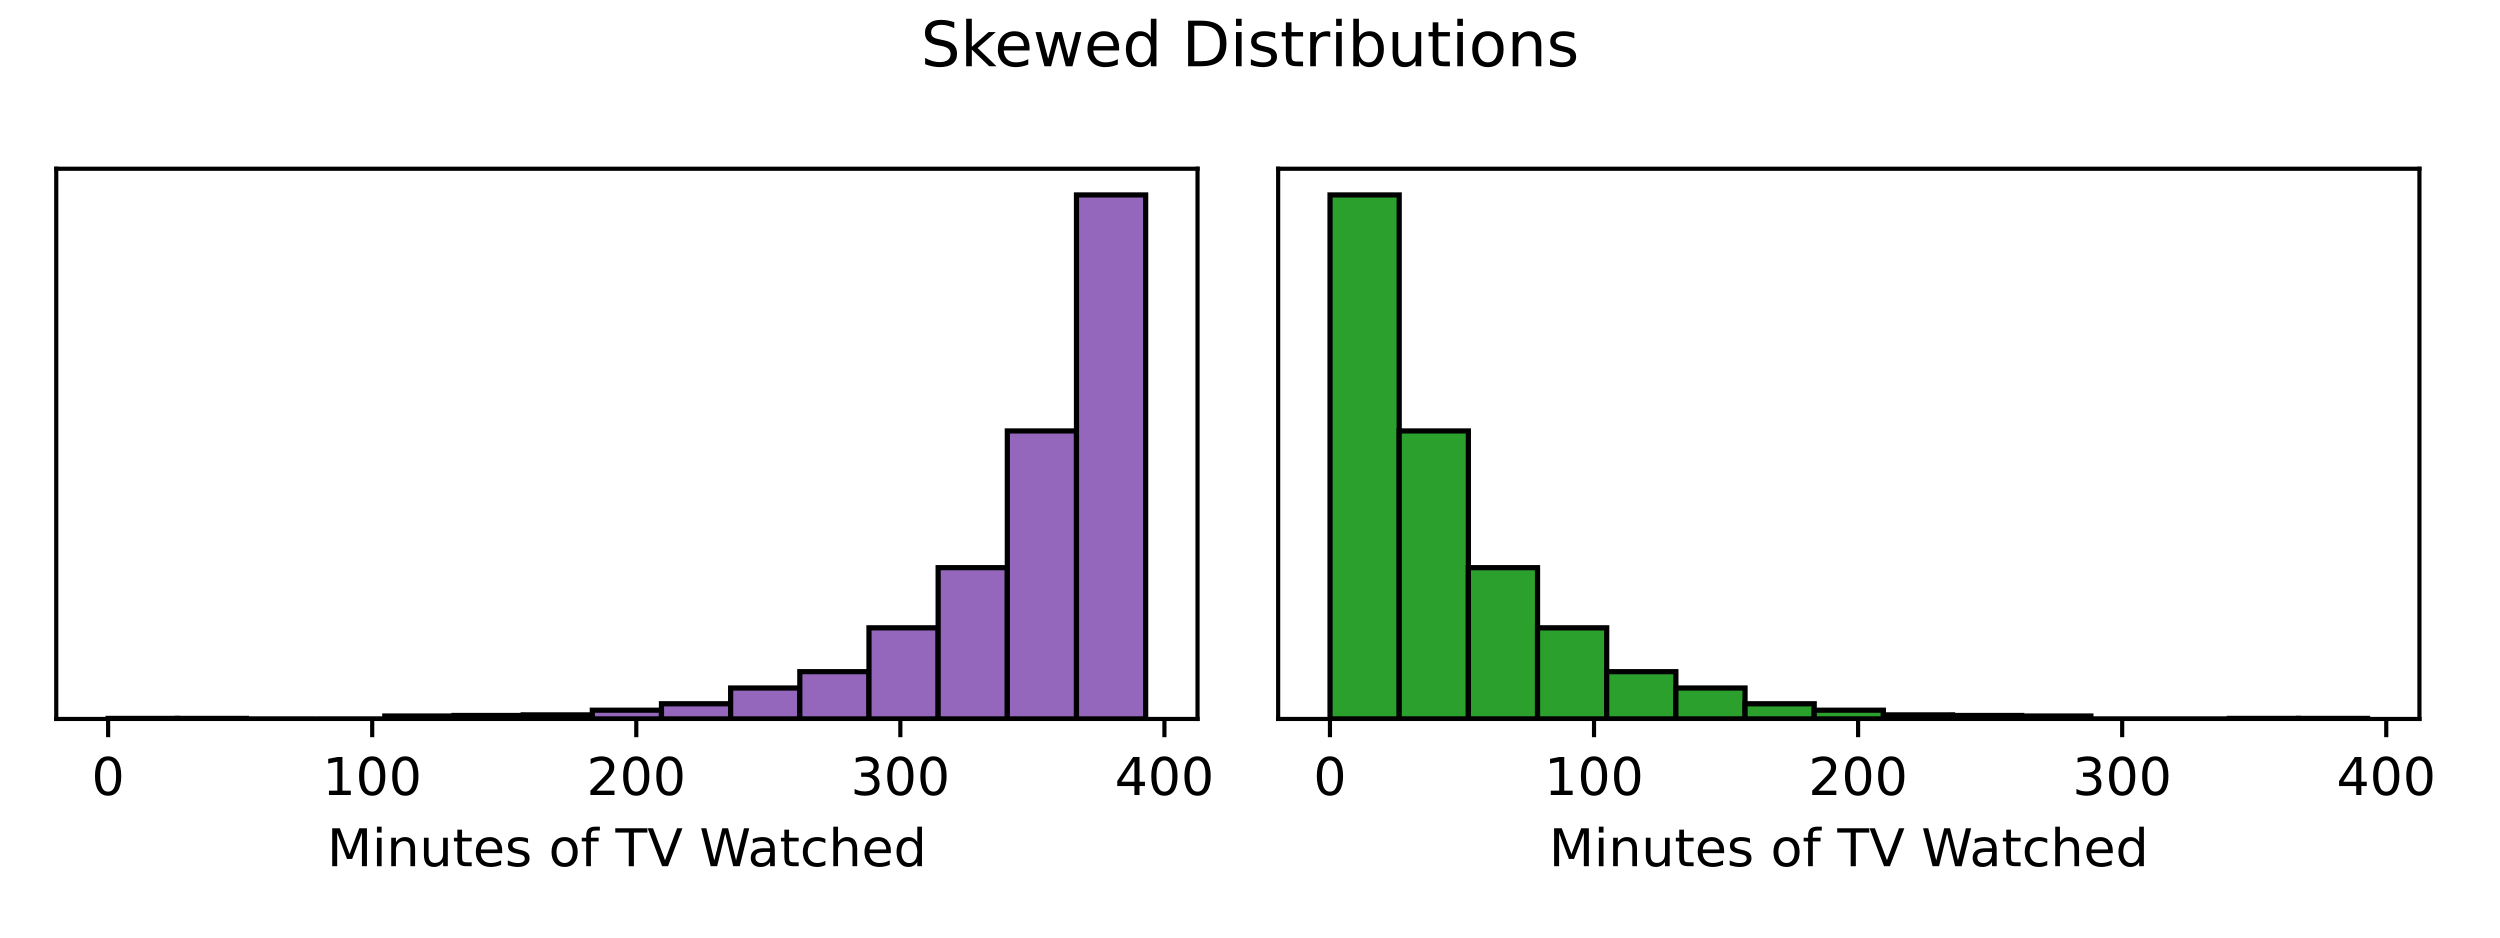
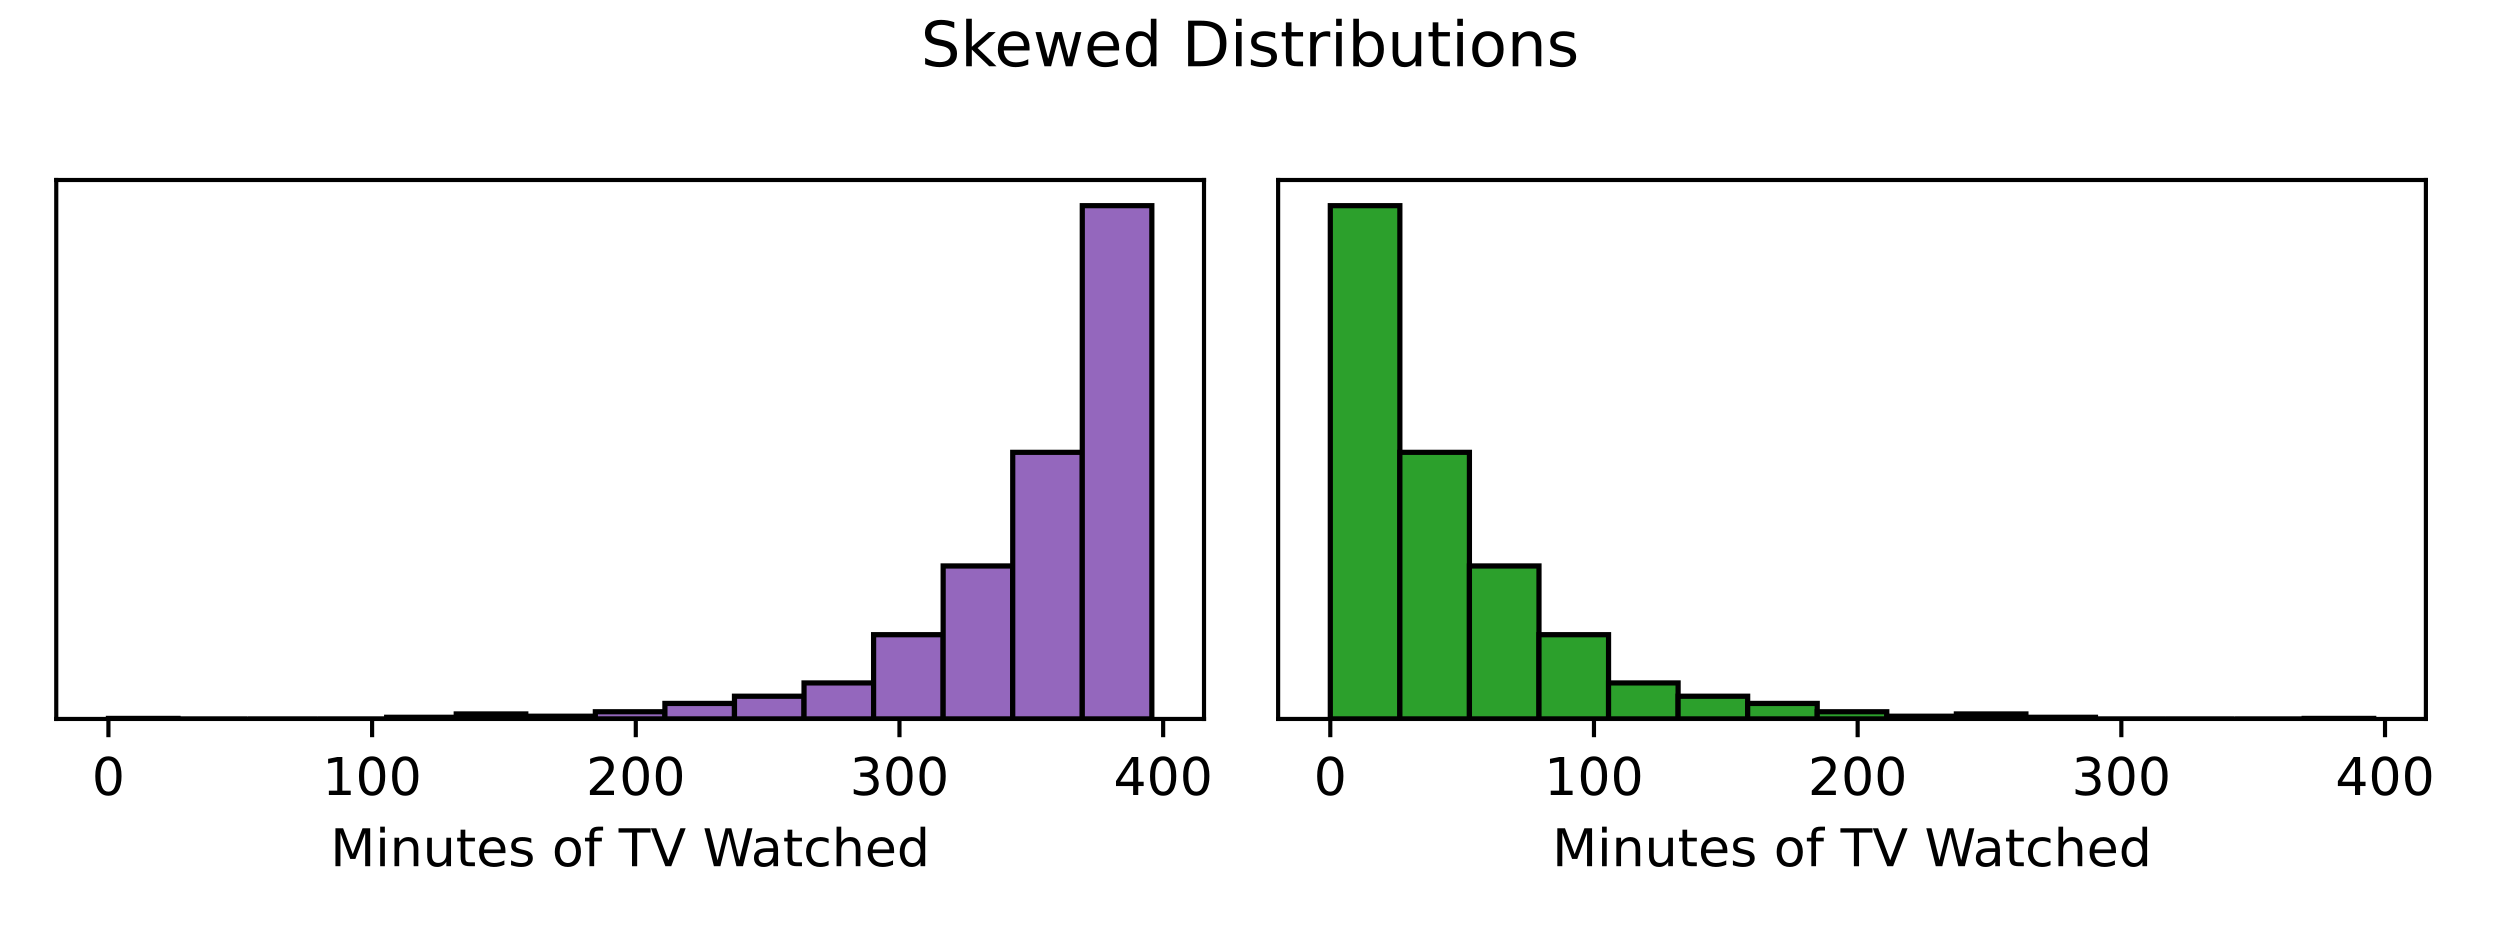
<svg xmlns="http://www.w3.org/2000/svg" xmlns:xlink="http://www.w3.org/1999/xlink" width="480pt" height="180pt" viewBox="0 0 480 180" version="1.1">
  <defs>
    <style type="text/css">*{stroke-linejoin: round; stroke-linecap: butt}</style>
  </defs>
  <g id="figure_1">
    <g id="patch_1">
      <path d="M 0 180  L 480 180  L 480 0  L 0 0  L 0 180  z " style="fill: none" />
    </g>
    <g id="axes_1">
      <g id="patch_2">
-         <path d="M 10.8 138.04  L 229.925 138.04  L 229.925 32.4  L 10.8 32.4  L 10.8 138.04  z " style="fill: none" />
+         <path d="M 10.8 138.04  L 231.17 138.04  L 231.17 34.56  L 10.8 34.56  L 10.8 138.04  z " style="fill: none" />
      </g>
      <g id="patch_3">
-         <path d="M 20.76 138.04  L 34.041 138.04  L 34.041 137.928  L 20.76 137.928  z " clip-path="url(#pb9189f1fdc)" style="fill: #9467bd; stroke: #000000; stroke-linejoin: miter" />
+         <path d="M 20.817 138.04  L 34.173 138.04  L 34.173 137.934  L 20.817 137.934  z " clip-path="url(#p773787df38)" style="fill: #9467bd; stroke: #000000; stroke-linejoin: miter" />
      </g>
      <g id="patch_4">
-         <path d="M 34.041 138.04  L 47.321 138.04  L 47.321 137.928  L 34.041 137.928  z " clip-path="url(#pb9189f1fdc)" style="fill: #9467bd; stroke: #000000; stroke-linejoin: miter" />
+         <path d="M 34.173 138.04  L 47.528 138.04  L 47.528 138.04  L 34.173 138.04  z " clip-path="url(#p773787df38)" style="fill: #9467bd; stroke: #000000; stroke-linejoin: miter" />
      </g>
      <g id="patch_5">
-         <path d="M 47.321 138.04  L 60.601 138.04  L 60.601 138.04  L 47.321 138.04  z " clip-path="url(#pb9189f1fdc)" style="fill: #9467bd; stroke: #000000; stroke-linejoin: miter" />
+         <path d="M 47.528 138.04  L 60.884 138.04  L 60.884 138.04  L 47.528 138.04  z " clip-path="url(#p773787df38)" style="fill: #9467bd; stroke: #000000; stroke-linejoin: miter" />
      </g>
      <g id="patch_6">
-         <path d="M 60.601 138.04  L 73.882 138.04  L 73.882 138.04  L 60.601 138.04  z " clip-path="url(#pb9189f1fdc)" style="fill: #9467bd; stroke: #000000; stroke-linejoin: miter" />
+         <path d="M 60.884 138.04  L 74.24 138.04  L 74.24 138.04  L 60.884 138.04  z " clip-path="url(#p773787df38)" style="fill: #9467bd; stroke: #000000; stroke-linejoin: miter" />
      </g>
      <g id="patch_7">
-         <path d="M 73.882 138.04  L 87.162 138.04  L 87.162 137.479  L 73.882 137.479  z " clip-path="url(#pb9189f1fdc)" style="fill: #9467bd; stroke: #000000; stroke-linejoin: miter" />
+         <path d="M 74.24 138.04  L 87.596 138.04  L 87.596 137.721  L 74.24 137.721  z " clip-path="url(#p773787df38)" style="fill: #9467bd; stroke: #000000; stroke-linejoin: miter" />
      </g>
      <g id="patch_8">
-         <path d="M 87.162 138.04  L 100.442 138.04  L 100.442 137.367  L 87.162 137.367  z " clip-path="url(#pb9189f1fdc)" style="fill: #9467bd; stroke: #000000; stroke-linejoin: miter" />
+         <path d="M 87.596 138.04  L 100.952 138.04  L 100.952 137.082  L 87.596 137.082  z " clip-path="url(#p773787df38)" style="fill: #9467bd; stroke: #000000; stroke-linejoin: miter" />
      </g>
      <g id="patch_9">
-         <path d="M 100.442 138.04  L 113.723 138.04  L 113.723 137.255  L 100.442 137.255  z " clip-path="url(#pb9189f1fdc)" style="fill: #9467bd; stroke: #000000; stroke-linejoin: miter" />
+         <path d="M 100.952 138.04  L 114.307 138.04  L 114.307 137.508  L 100.952 137.508  z " clip-path="url(#p773787df38)" style="fill: #9467bd; stroke: #000000; stroke-linejoin: miter" />
      </g>
      <g id="patch_10">
-         <path d="M 113.723 138.04  L 127.003 138.04  L 127.003 136.358  L 113.723 136.358  z " clip-path="url(#pb9189f1fdc)" style="fill: #9467bd; stroke: #000000; stroke-linejoin: miter" />
+         <path d="M 114.307 138.04  L 127.663 138.04  L 127.663 136.656  L 114.307 136.656  z " clip-path="url(#p773787df38)" style="fill: #9467bd; stroke: #000000; stroke-linejoin: miter" />
      </g>
      <g id="patch_11">
-         <path d="M 127.003 138.04  L 140.283 138.04  L 140.283 135.124  L 127.003 135.124  z " clip-path="url(#pb9189f1fdc)" style="fill: #9467bd; stroke: #000000; stroke-linejoin: miter" />
+         <path d="M 127.663 138.04  L 141.019 138.04  L 141.019 135.06  L 127.663 135.06  z " clip-path="url(#p773787df38)" style="fill: #9467bd; stroke: #000000; stroke-linejoin: miter" />
      </g>
      <g id="patch_12">
-         <path d="M 140.283 138.04  L 153.564 138.04  L 153.564 132.095  L 140.283 132.095  z " clip-path="url(#pb9189f1fdc)" style="fill: #9467bd; stroke: #000000; stroke-linejoin: miter" />
+         <path d="M 141.019 138.04  L 154.375 138.04  L 154.375 133.676  L 141.019 133.676  z " clip-path="url(#p773787df38)" style="fill: #9467bd; stroke: #000000; stroke-linejoin: miter" />
      </g>
      <g id="patch_13">
-         <path d="M 153.564 138.04  L 166.844 138.04  L 166.844 128.955  L 153.564 128.955  z " clip-path="url(#pb9189f1fdc)" style="fill: #9467bd; stroke: #000000; stroke-linejoin: miter" />
+         <path d="M 154.375 138.04  L 167.73 138.04  L 167.73 131.122  L 154.375 131.122  z " clip-path="url(#p773787df38)" style="fill: #9467bd; stroke: #000000; stroke-linejoin: miter" />
      </g>
      <g id="patch_14">
-         <path d="M 166.844 138.04  L 180.124 138.04  L 180.124 120.543  L 166.844 120.543  z " clip-path="url(#pb9189f1fdc)" style="fill: #9467bd; stroke: #000000; stroke-linejoin: miter" />
+         <path d="M 167.73 138.04  L 181.086 138.04  L 181.086 121.863  L 167.73 121.863  z " clip-path="url(#p773787df38)" style="fill: #9467bd; stroke: #000000; stroke-linejoin: miter" />
      </g>
      <g id="patch_15">
-         <path d="M 180.124 138.04  L 193.405 138.04  L 193.405 108.99  L 180.124 108.99  z " clip-path="url(#pb9189f1fdc)" style="fill: #9467bd; stroke: #000000; stroke-linejoin: miter" />
+         <path d="M 181.086 138.04  L 194.442 138.04  L 194.442 108.666  L 181.086 108.666  z " clip-path="url(#p773787df38)" style="fill: #9467bd; stroke: #000000; stroke-linejoin: miter" />
      </g>
      <g id="patch_16">
-         <path d="M 193.405 138.04  L 206.685 138.04  L 206.685 82.744  L 193.405 82.744  z " clip-path="url(#pb9189f1fdc)" style="fill: #9467bd; stroke: #000000; stroke-linejoin: miter" />
+         <path d="M 194.442 138.04  L 207.798 138.04  L 207.798 86.848  L 194.442 86.848  z " clip-path="url(#p773787df38)" style="fill: #9467bd; stroke: #000000; stroke-linejoin: miter" />
      </g>
      <g id="patch_17">
-         <path d="M 206.685 138.04  L 219.965 138.04  L 219.965 37.43  L 206.685 37.43  z " clip-path="url(#pb9189f1fdc)" style="fill: #9467bd; stroke: #000000; stroke-linejoin: miter" />
+         <path d="M 207.798 138.04  L 221.154 138.04  L 221.154 39.488  L 207.798 39.488  z " clip-path="url(#p773787df38)" style="fill: #9467bd; stroke: #000000; stroke-linejoin: miter" />
      </g>
      <g id="matplotlib.axis_1">
        <g id="xtick_1">
          <g id="line2d_1">
            <defs>
-               <path id="m61ac78ded3" d="M 0 0  L 0 3.5  " style="stroke: #000000; stroke-width: 0.8" />
+               <path id="mfb11c519de" d="M 0 0  L 0 3.5  " style="stroke: #000000; stroke-width: 0.8" />
            </defs>
            <g>
-               <use xlink:href="#m61ac78ded3" x="20.76" y="138.04" style="stroke: #000000; stroke-width: 0.8" />
+               <use xlink:href="#mfb11c519de" x="20.817" y="138.04" style="stroke: #000000; stroke-width: 0.8" />
            </g>
          </g>
          <g id="text_1">
-             <g transform="translate(17.579 152.6384) scale(0.1 -0.1)">
+             <g transform="translate(17.63559 152.6384) scale(0.1 -0.1)">
              <defs>
                <path id="DejaVuSans-30" d="M 2034 4250  Q 1547 4250 1301 3770  Q 1056 3291 1056 2328  Q 1056 1369 1301 889  Q 1547 409 2034 409  Q 2525 409 2770 889  Q 3016 1369 3016 2328  Q 3016 3291 2770 3770  Q 2525 4250 2034 4250  z M 2034 4750  Q 2819 4750 3233 4129  Q 3647 3509 3647 2328  Q 3647 1150 3233 529  Q 2819 -91 2034 -91  Q 1250 -91 836 529  Q 422 1150 422 2328  Q 422 3509 836 4129  Q 1250 4750 2034 4750  z " transform="scale(0.015625)" />
              </defs>
              <use xlink:href="#DejaVuSans-30" />
            </g>
          </g>
        </g>
        <g id="xtick_2">
          <g id="line2d_2">
            <g>
-               <use xlink:href="#m61ac78ded3" x="71.463" y="138.04" style="stroke: #000000; stroke-width: 0.8" />
+               <use xlink:href="#mfb11c519de" x="71.444" y="138.04" style="stroke: #000000; stroke-width: 0.8" />
            </g>
          </g>
          <g id="text_2">
-             <g transform="translate(61.91885 152.6384) scale(0.1 -0.1)">
+             <g transform="translate(61.9002 152.6384) scale(0.1 -0.1)">
              <defs>
                <path id="DejaVuSans-31" d="M 794 531  L 1825 531  L 1825 4091  L 703 3866  L 703 4441  L 1819 4666  L 2450 4666  L 2450 531  L 3481 531  L 3481 0  L 794 0  L 794 531  z " transform="scale(0.015625)" />
              </defs>
              <use xlink:href="#DejaVuSans-31" />
              <use xlink:href="#DejaVuSans-30" x="63.623" />
              <use xlink:href="#DejaVuSans-30" x="127.246" />
            </g>
          </g>
        </g>
        <g id="xtick_3">
          <g id="line2d_3">
            <g>
-               <use xlink:href="#m61ac78ded3" x="122.165" y="138.04" style="stroke: #000000; stroke-width: 0.8" />
+               <use xlink:href="#mfb11c519de" x="122.071" y="138.04" style="stroke: #000000; stroke-width: 0.8" />
            </g>
          </g>
          <g id="text_3">
-             <g transform="translate(112.6212 152.6384) scale(0.1 -0.1)">
+             <g transform="translate(112.5273 152.6384) scale(0.1 -0.1)">
              <defs>
                <path id="DejaVuSans-32" d="M 1228 531  L 3431 531  L 3431 0  L 469 0  L 469 531  Q 828 903 1448 1529  Q 2069 2156 2228 2338  Q 2531 2678 2651 2914  Q 2772 3150 2772 3378  Q 2772 3750 2511 3984  Q 2250 4219 1831 4219  Q 1534 4219 1204 4116  Q 875 4013 500 3803  L 500 4441  Q 881 4594 1212 4672  Q 1544 4750 1819 4750  Q 2544 4750 2975 4387  Q 3406 4025 3406 3419  Q 3406 3131 3298 2873  Q 3191 2616 2906 2266  Q 2828 2175 2409 1742  Q 1991 1309 1228 531  z " transform="scale(0.015625)" />
              </defs>
              <use xlink:href="#DejaVuSans-32" />
              <use xlink:href="#DejaVuSans-30" x="63.623" />
              <use xlink:href="#DejaVuSans-30" x="127.246" />
            </g>
          </g>
        </g>
        <g id="xtick_4">
          <g id="line2d_4">
            <g>
-               <use xlink:href="#m61ac78ded3" x="172.867" y="138.04" style="stroke: #000000; stroke-width: 0.8" />
+               <use xlink:href="#mfb11c519de" x="172.698" y="138.04" style="stroke: #000000; stroke-width: 0.8" />
            </g>
          </g>
          <g id="text_4">
-             <g transform="translate(163.3236 152.6384) scale(0.1 -0.1)">
+             <g transform="translate(163.1544 152.6384) scale(0.1 -0.1)">
              <defs>
                <path id="DejaVuSans-33" d="M 2597 2516  Q 3050 2419 3304 2112  Q 3559 1806 3559 1356  Q 3559 666 3084 287  Q 2609 -91 1734 -91  Q 1441 -91 1130 -33  Q 819 25 488 141  L 488 750  Q 750 597 1062 519  Q 1375 441 1716 441  Q 2309 441 2620 675  Q 2931 909 2931 1356  Q 2931 1769 2642 2001  Q 2353 2234 1838 2234  L 1294 2234  L 1294 2753  L 1863 2753  Q 2328 2753 2575 2939  Q 2822 3125 2822 3475  Q 2822 3834 2567 4026  Q 2313 4219 1838 4219  Q 1578 4219 1281 4162  Q 984 4106 628 3988  L 628 4550  Q 988 4650 1302 4700  Q 1616 4750 1894 4750  Q 2613 4750 3031 4423  Q 3450 4097 3450 3541  Q 3450 3153 3228 2886  Q 3006 2619 2597 2516  z " transform="scale(0.015625)" />
              </defs>
              <use xlink:href="#DejaVuSans-33" />
              <use xlink:href="#DejaVuSans-30" x="63.623" />
              <use xlink:href="#DejaVuSans-30" x="127.246" />
            </g>
          </g>
        </g>
        <g id="xtick_5">
          <g id="line2d_5">
            <g>
-               <use xlink:href="#m61ac78ded3" x="223.57" y="138.04" style="stroke: #000000; stroke-width: 0.8" />
+               <use xlink:href="#mfb11c519de" x="223.325" y="138.04" style="stroke: #000000; stroke-width: 0.8" />
            </g>
          </g>
          <g id="text_5">
-             <g transform="translate(214.0259 152.6384) scale(0.1 -0.1)">
+             <g transform="translate(213.7815 152.6384) scale(0.1 -0.1)">
              <defs>
                <path id="DejaVuSans-34" d="M 2419 4116  L 825 1625  L 2419 1625  L 2419 4116  z M 2253 4666  L 3047 4666  L 3047 1625  L 3713 1625  L 3713 1100  L 3047 1100  L 3047 0  L 2419 0  L 2419 1100  L 313 1100  L 313 1709  L 2253 4666  z " transform="scale(0.015625)" />
              </defs>
              <use xlink:href="#DejaVuSans-34" />
              <use xlink:href="#DejaVuSans-30" x="63.623" />
              <use xlink:href="#DejaVuSans-30" x="127.246" />
            </g>
          </g>
        </g>
        <g id="text_6">
-           <g transform="translate(62.80181 166.3166) scale(0.1 -0.1)">
+           <g transform="translate(63.4243 166.3166) scale(0.1 -0.1)">
            <defs>
              <path id="DejaVuSans-4d" d="M 628 4666  L 1569 4666  L 2759 1491  L 3956 4666  L 4897 4666  L 4897 0  L 4281 0  L 4281 4097  L 3078 897  L 2444 897  L 1241 4097  L 1241 0  L 628 0  L 628 4666  z " transform="scale(0.015625)" />
              <path id="DejaVuSans-69" d="M 603 3500  L 1178 3500  L 1178 0  L 603 0  L 603 3500  z M 603 4863  L 1178 4863  L 1178 4134  L 603 4134  L 603 4863  z " transform="scale(0.015625)" />
              <path id="DejaVuSans-6e" d="M 3513 2113  L 3513 0  L 2938 0  L 2938 2094  Q 2938 2591 2744 2837  Q 2550 3084 2163 3084  Q 1697 3084 1428 2787  Q 1159 2491 1159 1978  L 1159 0  L 581 0  L 581 3500  L 1159 3500  L 1159 2956  Q 1366 3272 1645 3428  Q 1925 3584 2291 3584  Q 2894 3584 3203 3211  Q 3513 2838 3513 2113  z " transform="scale(0.015625)" />
              <path id="DejaVuSans-75" d="M 544 1381  L 544 3500  L 1119 3500  L 1119 1403  Q 1119 906 1312 657  Q 1506 409 1894 409  Q 2359 409 2629 706  Q 2900 1003 2900 1516  L 2900 3500  L 3475 3500  L 3475 0  L 2900 0  L 2900 538  Q 2691 219 2414 64  Q 2138 -91 1772 -91  Q 1169 -91 856 284  Q 544 659 544 1381  z M 1991 3584  L 1991 3584  z " transform="scale(0.015625)" />
              <path id="DejaVuSans-74" d="M 1172 4494  L 1172 3500  L 2356 3500  L 2356 3053  L 1172 3053  L 1172 1153  Q 1172 725 1289 603  Q 1406 481 1766 481  L 2356 481  L 2356 0  L 1766 0  Q 1100 0 847 248  Q 594 497 594 1153  L 594 3053  L 172 3053  L 172 3500  L 594 3500  L 594 4494  L 1172 4494  z " transform="scale(0.015625)" />
              <path id="DejaVuSans-65" d="M 3597 1894  L 3597 1613  L 953 1613  Q 991 1019 1311 708  Q 1631 397 2203 397  Q 2534 397 2845 478  Q 3156 559 3463 722  L 3463 178  Q 3153 47 2828 -22  Q 2503 -91 2169 -91  Q 1331 -91 842 396  Q 353 884 353 1716  Q 353 2575 817 3079  Q 1281 3584 2069 3584  Q 2775 3584 3186 3129  Q 3597 2675 3597 1894  z M 3022 2063  Q 3016 2534 2758 2815  Q 2500 3097 2075 3097  Q 1594 3097 1305 2825  Q 1016 2553 972 2059  L 3022 2063  z " transform="scale(0.015625)" />
              <path id="DejaVuSans-73" d="M 2834 3397  L 2834 2853  Q 2591 2978 2328 3040  Q 2066 3103 1784 3103  Q 1356 3103 1142 2972  Q 928 2841 928 2578  Q 928 2378 1081 2264  Q 1234 2150 1697 2047  L 1894 2003  Q 2506 1872 2764 1633  Q 3022 1394 3022 966  Q 3022 478 2636 193  Q 2250 -91 1575 -91  Q 1294 -91 989 -36  Q 684 19 347 128  L 347 722  Q 666 556 975 473  Q 1284 391 1588 391  Q 1994 391 2212 530  Q 2431 669 2431 922  Q 2431 1156 2273 1281  Q 2116 1406 1581 1522  L 1381 1569  Q 847 1681 609 1914  Q 372 2147 372 2553  Q 372 3047 722 3315  Q 1072 3584 1716 3584  Q 2034 3584 2315 3537  Q 2597 3491 2834 3397  z " transform="scale(0.015625)" />
              <path id="DejaVuSans-20" transform="scale(0.015625)" />
              <path id="DejaVuSans-6f" d="M 1959 3097  Q 1497 3097 1228 2736  Q 959 2375 959 1747  Q 959 1119 1226 758  Q 1494 397 1959 397  Q 2419 397 2687 759  Q 2956 1122 2956 1747  Q 2956 2369 2687 2733  Q 2419 3097 1959 3097  z M 1959 3584  Q 2709 3584 3137 3096  Q 3566 2609 3566 1747  Q 3566 888 3137 398  Q 2709 -91 1959 -91  Q 1206 -91 779 398  Q 353 888 353 1747  Q 353 2609 779 3096  Q 1206 3584 1959 3584  z " transform="scale(0.015625)" />
              <path id="DejaVuSans-66" d="M 2375 4863  L 2375 4384  L 1825 4384  Q 1516 4384 1395 4259  Q 1275 4134 1275 3809  L 1275 3500  L 2222 3500  L 2222 3053  L 1275 3053  L 1275 0  L 697 0  L 697 3053  L 147 3053  L 147 3500  L 697 3500  L 697 3744  Q 697 4328 969 4595  Q 1241 4863 1831 4863  L 2375 4863  z " transform="scale(0.015625)" />
              <path id="DejaVuSans-54" d="M -19 4666  L 3928 4666  L 3928 4134  L 2272 4134  L 2272 0  L 1638 0  L 1638 4134  L -19 4134  L -19 4666  z " transform="scale(0.015625)" />
              <path id="DejaVuSans-56" d="M 1831 0  L 50 4666  L 709 4666  L 2188 738  L 3669 4666  L 4325 4666  L 2547 0  L 1831 0  z " transform="scale(0.015625)" />
              <path id="DejaVuSans-57" d="M 213 4666  L 850 4666  L 1831 722  L 2809 4666  L 3519 4666  L 4500 722  L 5478 4666  L 6119 4666  L 4947 0  L 4153 0  L 3169 4050  L 2175 0  L 1381 0  L 213 4666  z " transform="scale(0.015625)" />
              <path id="DejaVuSans-61" d="M 2194 1759  Q 1497 1759 1228 1600  Q 959 1441 959 1056  Q 959 750 1161 570  Q 1363 391 1709 391  Q 2188 391 2477 730  Q 2766 1069 2766 1631  L 2766 1759  L 2194 1759  z M 3341 1997  L 3341 0  L 2766 0  L 2766 531  Q 2569 213 2275 61  Q 1981 -91 1556 -91  Q 1019 -91 701 211  Q 384 513 384 1019  Q 384 1609 779 1909  Q 1175 2209 1959 2209  L 2766 2209  L 2766 2266  Q 2766 2663 2505 2880  Q 2244 3097 1772 3097  Q 1472 3097 1187 3025  Q 903 2953 641 2809  L 641 3341  Q 956 3463 1253 3523  Q 1550 3584 1831 3584  Q 2591 3584 2966 3190  Q 3341 2797 3341 1997  z " transform="scale(0.015625)" />
              <path id="DejaVuSans-63" d="M 3122 3366  L 3122 2828  Q 2878 2963 2633 3030  Q 2388 3097 2138 3097  Q 1578 3097 1268 2742  Q 959 2388 959 1747  Q 959 1106 1268 751  Q 1578 397 2138 397  Q 2388 397 2633 464  Q 2878 531 3122 666  L 3122 134  Q 2881 22 2623 -34  Q 2366 -91 2075 -91  Q 1284 -91 818 406  Q 353 903 353 1747  Q 353 2603 823 3093  Q 1294 3584 2113 3584  Q 2378 3584 2631 3529  Q 2884 3475 3122 3366  z " transform="scale(0.015625)" />
              <path id="DejaVuSans-68" d="M 3513 2113  L 3513 0  L 2938 0  L 2938 2094  Q 2938 2591 2744 2837  Q 2550 3084 2163 3084  Q 1697 3084 1428 2787  Q 1159 2491 1159 1978  L 1159 0  L 581 0  L 581 4863  L 1159 4863  L 1159 2956  Q 1366 3272 1645 3428  Q 1925 3584 2291 3584  Q 2894 3584 3203 3211  Q 3513 2838 3513 2113  z " transform="scale(0.015625)" />
              <path id="DejaVuSans-64" d="M 2906 2969  L 2906 4863  L 3481 4863  L 3481 0  L 2906 0  L 2906 525  Q 2725 213 2448 61  Q 2172 -91 1784 -91  Q 1150 -91 751 415  Q 353 922 353 1747  Q 353 2572 751 3078  Q 1150 3584 1784 3584  Q 2172 3584 2448 3432  Q 2725 3281 2906 2969  z M 947 1747  Q 947 1113 1208 752  Q 1469 391 1925 391  Q 2381 391 2643 752  Q 2906 1113 2906 1747  Q 2906 2381 2643 2742  Q 2381 3103 1925 3103  Q 1469 3103 1208 2742  Q 947 2381 947 1747  z " transform="scale(0.015625)" />
            </defs>
            <use xlink:href="#DejaVuSans-4d" />
            <use xlink:href="#DejaVuSans-69" x="86.279" />
            <use xlink:href="#DejaVuSans-6e" x="114.062" />
            <use xlink:href="#DejaVuSans-75" x="177.441" />
            <use xlink:href="#DejaVuSans-74" x="240.82" />
            <use xlink:href="#DejaVuSans-65" x="280.029" />
            <use xlink:href="#DejaVuSans-73" x="341.553" />
            <use xlink:href="#DejaVuSans-20" x="393.652" />
            <use xlink:href="#DejaVuSans-6f" x="425.439" />
            <use xlink:href="#DejaVuSans-66" x="486.621" />
            <use xlink:href="#DejaVuSans-20" x="521.826" />
            <use xlink:href="#DejaVuSans-54" x="553.613" />
            <use xlink:href="#DejaVuSans-56" x="614.697" />
            <use xlink:href="#DejaVuSans-20" x="683.105" />
            <use xlink:href="#DejaVuSans-57" x="714.893" />
            <use xlink:href="#DejaVuSans-61" x="807.395" />
            <use xlink:href="#DejaVuSans-74" x="868.674" />
            <use xlink:href="#DejaVuSans-63" x="907.883" />
            <use xlink:href="#DejaVuSans-68" x="962.863" />
            <use xlink:href="#DejaVuSans-65" x="1026.242" />
            <use xlink:href="#DejaVuSans-64" x="1087.766" />
          </g>
        </g>
      </g>
      <g id="matplotlib.axis_2" />
      <g id="patch_18">
-         <path d="M 10.8 138.04  L 10.8 32.4  " style="fill: none; stroke: #000000; stroke-width: 0.8; stroke-linejoin: miter; stroke-linecap: square" />
+         <path d="M 10.8 138.04  L 10.8 34.56  " style="fill: none; stroke: #000000; stroke-width: 0.8; stroke-linejoin: miter; stroke-linecap: square" />
      </g>
      <g id="patch_19">
-         <path d="M 229.925 138.04  L 229.925 32.4  " style="fill: none; stroke: #000000; stroke-width: 0.8; stroke-linejoin: miter; stroke-linecap: square" />
+         <path d="M 231.17 138.04  L 231.17 34.56  " style="fill: none; stroke: #000000; stroke-width: 0.8; stroke-linejoin: miter; stroke-linecap: square" />
      </g>
      <g id="patch_20">
-         <path d="M 10.8 138.04  L 229.925 138.04  " style="fill: none; stroke: #000000; stroke-width: 0.8; stroke-linejoin: miter; stroke-linecap: square" />
+         <path d="M 10.8 138.04  L 231.17 138.04  " style="fill: none; stroke: #000000; stroke-width: 0.8; stroke-linejoin: miter; stroke-linecap: square" />
      </g>
      <g id="patch_21">
-         <path d="M 10.8 32.4  L 229.925 32.4  " style="fill: none; stroke: #000000; stroke-width: 0.8; stroke-linejoin: miter; stroke-linecap: square" />
+         <path d="M 10.8 34.56  L 231.17 34.56  " style="fill: none; stroke: #000000; stroke-width: 0.8; stroke-linejoin: miter; stroke-linecap: square" />
      </g>
    </g>
    <g id="axes_2">
      <g id="patch_22">
-         <path d="M 245.406 138.04  L 464.531 138.04  L 464.531 32.4  L 245.406 32.4  L 245.406 138.04  z " style="fill: none" />
+         <path d="M 245.401 138.04  L 465.771 138.04  L 465.771 34.56  L 245.401 34.56  L 245.401 138.04  z " style="fill: none" />
      </g>
      <g id="patch_23">
-         <path d="M 255.366 138.04  L 268.647 138.04  L 268.647 37.43  L 255.366 37.43  z " clip-path="url(#p171911dbb3)" style="fill: #2ca02c; stroke: #000000; stroke-linejoin: miter" />
+         <path d="M 255.418 138.04  L 268.773 138.04  L 268.773 39.488  L 255.418 39.488  z " clip-path="url(#p2e12cb2e26)" style="fill: #2ca02c; stroke: #000000; stroke-linejoin: miter" />
      </g>
      <g id="patch_24">
-         <path d="M 268.647 138.04  L 281.927 138.04  L 281.927 82.744  L 268.647 82.744  z " clip-path="url(#p171911dbb3)" style="fill: #2ca02c; stroke: #000000; stroke-linejoin: miter" />
+         <path d="M 268.773 138.04  L 282.129 138.04  L 282.129 86.848  L 268.773 86.848  z " clip-path="url(#p2e12cb2e26)" style="fill: #2ca02c; stroke: #000000; stroke-linejoin: miter" />
      </g>
      <g id="patch_25">
-         <path d="M 281.927 138.04  L 295.207 138.04  L 295.207 108.99  L 281.927 108.99  z " clip-path="url(#p171911dbb3)" style="fill: #2ca02c; stroke: #000000; stroke-linejoin: miter" />
+         <path d="M 282.129 138.04  L 295.485 138.04  L 295.485 108.666  L 282.129 108.666  z " clip-path="url(#p2e12cb2e26)" style="fill: #2ca02c; stroke: #000000; stroke-linejoin: miter" />
      </g>
      <g id="patch_26">
-         <path d="M 295.207 138.04  L 308.488 138.04  L 308.488 120.543  L 295.207 120.543  z " clip-path="url(#p171911dbb3)" style="fill: #2ca02c; stroke: #000000; stroke-linejoin: miter" />
+         <path d="M 295.485 138.04  L 308.841 138.04  L 308.841 121.863  L 295.485 121.863  z " clip-path="url(#p2e12cb2e26)" style="fill: #2ca02c; stroke: #000000; stroke-linejoin: miter" />
      </g>
      <g id="patch_27">
-         <path d="M 308.488 138.04  L 321.768 138.04  L 321.768 128.955  L 308.488 128.955  z " clip-path="url(#p171911dbb3)" style="fill: #2ca02c; stroke: #000000; stroke-linejoin: miter" />
+         <path d="M 308.841 138.04  L 322.197 138.04  L 322.197 131.122  L 308.841 131.122  z " clip-path="url(#p2e12cb2e26)" style="fill: #2ca02c; stroke: #000000; stroke-linejoin: miter" />
      </g>
      <g id="patch_28">
-         <path d="M 321.768 138.04  L 335.048 138.04  L 335.048 132.095  L 321.768 132.095  z " clip-path="url(#p171911dbb3)" style="fill: #2ca02c; stroke: #000000; stroke-linejoin: miter" />
+         <path d="M 322.197 138.04  L 335.552 138.04  L 335.552 133.676  L 322.197 133.676  z " clip-path="url(#p2e12cb2e26)" style="fill: #2ca02c; stroke: #000000; stroke-linejoin: miter" />
      </g>
      <g id="patch_29">
-         <path d="M 335.048 138.04  L 348.329 138.04  L 348.329 135.124  L 335.048 135.124  z " clip-path="url(#p171911dbb3)" style="fill: #2ca02c; stroke: #000000; stroke-linejoin: miter" />
+         <path d="M 335.552 138.04  L 348.908 138.04  L 348.908 135.06  L 335.552 135.06  z " clip-path="url(#p2e12cb2e26)" style="fill: #2ca02c; stroke: #000000; stroke-linejoin: miter" />
      </g>
      <g id="patch_30">
-         <path d="M 348.329 138.04  L 361.609 138.04  L 361.609 136.358  L 348.329 136.358  z " clip-path="url(#p171911dbb3)" style="fill: #2ca02c; stroke: #000000; stroke-linejoin: miter" />
+         <path d="M 348.908 138.04  L 362.264 138.04  L 362.264 136.656  L 348.908 136.656  z " clip-path="url(#p2e12cb2e26)" style="fill: #2ca02c; stroke: #000000; stroke-linejoin: miter" />
      </g>
      <g id="patch_31">
-         <path d="M 361.609 138.04  L 374.889 138.04  L 374.889 137.255  L 361.609 137.255  z " clip-path="url(#p171911dbb3)" style="fill: #2ca02c; stroke: #000000; stroke-linejoin: miter" />
+         <path d="M 362.264 138.04  L 375.62 138.04  L 375.62 137.508  L 362.264 137.508  z " clip-path="url(#p2e12cb2e26)" style="fill: #2ca02c; stroke: #000000; stroke-linejoin: miter" />
      </g>
      <g id="patch_32">
-         <path d="M 374.889 138.04  L 388.17 138.04  L 388.17 137.367  L 374.889 137.367  z " clip-path="url(#p171911dbb3)" style="fill: #2ca02c; stroke: #000000; stroke-linejoin: miter" />
+         <path d="M 375.62 138.04  L 388.976 138.04  L 388.976 137.082  L 375.62 137.082  z " clip-path="url(#p2e12cb2e26)" style="fill: #2ca02c; stroke: #000000; stroke-linejoin: miter" />
      </g>
      <g id="patch_33">
-         <path d="M 388.17 138.04  L 401.45 138.04  L 401.45 137.479  L 388.17 137.479  z " clip-path="url(#p171911dbb3)" style="fill: #2ca02c; stroke: #000000; stroke-linejoin: miter" />
+         <path d="M 388.976 138.04  L 402.331 138.04  L 402.331 137.721  L 388.976 137.721  z " clip-path="url(#p2e12cb2e26)" style="fill: #2ca02c; stroke: #000000; stroke-linejoin: miter" />
      </g>
      <g id="patch_34">
-         <path d="M 401.45 138.04  L 414.73 138.04  L 414.73 138.04  L 401.45 138.04  z " clip-path="url(#p171911dbb3)" style="fill: #2ca02c; stroke: #000000; stroke-linejoin: miter" />
+         <path d="M 402.331 138.04  L 415.687 138.04  L 415.687 138.04  L 402.331 138.04  z " clip-path="url(#p2e12cb2e26)" style="fill: #2ca02c; stroke: #000000; stroke-linejoin: miter" />
      </g>
      <g id="patch_35">
-         <path d="M 414.73 138.04  L 428.011 138.04  L 428.011 138.04  L 414.73 138.04  z " clip-path="url(#p171911dbb3)" style="fill: #2ca02c; stroke: #000000; stroke-linejoin: miter" />
+         <path d="M 415.687 138.04  L 429.043 138.04  L 429.043 138.04  L 415.687 138.04  z " clip-path="url(#p2e12cb2e26)" style="fill: #2ca02c; stroke: #000000; stroke-linejoin: miter" />
      </g>
      <g id="patch_36">
-         <path d="M 428.011 138.04  L 441.291 138.04  L 441.291 137.928  L 428.011 137.928  z " clip-path="url(#p171911dbb3)" style="fill: #2ca02c; stroke: #000000; stroke-linejoin: miter" />
+         <path d="M 429.043 138.04  L 442.399 138.04  L 442.399 138.04  L 429.043 138.04  z " clip-path="url(#p2e12cb2e26)" style="fill: #2ca02c; stroke: #000000; stroke-linejoin: miter" />
      </g>
      <g id="patch_37">
-         <path d="M 441.291 138.04  L 454.571 138.04  L 454.571 137.928  L 441.291 137.928  z " clip-path="url(#p171911dbb3)" style="fill: #2ca02c; stroke: #000000; stroke-linejoin: miter" />
+         <path d="M 442.399 138.04  L 455.754 138.04  L 455.754 137.934  L 442.399 137.934  z " clip-path="url(#p2e12cb2e26)" style="fill: #2ca02c; stroke: #000000; stroke-linejoin: miter" />
      </g>
      <g id="matplotlib.axis_3">
        <g id="xtick_6">
          <g id="line2d_6">
            <g>
-               <use xlink:href="#m61ac78ded3" x="255.351" y="138.04" style="stroke: #000000; stroke-width: 0.8" />
+               <use xlink:href="#mfb11c519de" x="255.416" y="138.04" style="stroke: #000000; stroke-width: 0.8" />
            </g>
          </g>
          <g id="text_7">
-             <g transform="translate(252.1696 152.6384) scale(0.1 -0.1)">
+             <g transform="translate(252.2343 152.6384) scale(0.1 -0.1)">
              <use xlink:href="#DejaVuSans-30" />
            </g>
          </g>
        </g>
        <g id="xtick_7">
          <g id="line2d_7">
            <g>
-               <use xlink:href="#m61ac78ded3" x="306.053" y="138.04" style="stroke: #000000; stroke-width: 0.8" />
+               <use xlink:href="#mfb11c519de" x="306.043" y="138.04" style="stroke: #000000; stroke-width: 0.8" />
            </g>
          </g>
          <g id="text_8">
-             <g transform="translate(296.5094 152.6384) scale(0.1 -0.1)">
+             <g transform="translate(296.4989 152.6384) scale(0.1 -0.1)">
              <use xlink:href="#DejaVuSans-31" />
              <use xlink:href="#DejaVuSans-30" x="63.623" />
              <use xlink:href="#DejaVuSans-30" x="127.246" />
            </g>
          </g>
        </g>
        <g id="xtick_8">
          <g id="line2d_8">
            <g>
-               <use xlink:href="#m61ac78ded3" x="356.756" y="138.04" style="stroke: #000000; stroke-width: 0.8" />
+               <use xlink:href="#mfb11c519de" x="356.67" y="138.04" style="stroke: #000000; stroke-width: 0.8" />
            </g>
          </g>
          <g id="text_9">
-             <g transform="translate(347.2118 152.6384) scale(0.1 -0.1)">
+             <g transform="translate(347.126 152.6384) scale(0.1 -0.1)">
              <use xlink:href="#DejaVuSans-32" />
              <use xlink:href="#DejaVuSans-30" x="63.623" />
              <use xlink:href="#DejaVuSans-30" x="127.246" />
            </g>
          </g>
        </g>
        <g id="xtick_9">
          <g id="line2d_9">
            <g>
-               <use xlink:href="#m61ac78ded3" x="407.458" y="138.04" style="stroke: #000000; stroke-width: 0.8" />
+               <use xlink:href="#mfb11c519de" x="407.297" y="138.04" style="stroke: #000000; stroke-width: 0.8" />
            </g>
          </g>
          <g id="text_10">
-             <g transform="translate(397.9141 152.6384) scale(0.1 -0.1)">
+             <g transform="translate(397.7531 152.6384) scale(0.1 -0.1)">
              <use xlink:href="#DejaVuSans-33" />
              <use xlink:href="#DejaVuSans-30" x="63.623" />
              <use xlink:href="#DejaVuSans-30" x="127.246" />
            </g>
          </g>
        </g>
        <g id="xtick_10">
          <g id="line2d_10">
            <g>
-               <use xlink:href="#m61ac78ded3" x="458.16" y="138.04" style="stroke: #000000; stroke-width: 0.8" />
+               <use xlink:href="#mfb11c519de" x="457.924" y="138.04" style="stroke: #000000; stroke-width: 0.8" />
            </g>
          </g>
          <g id="text_11">
-             <g transform="translate(448.6165 152.6384) scale(0.1 -0.1)">
+             <g transform="translate(448.3802 152.6384) scale(0.1 -0.1)">
              <use xlink:href="#DejaVuSans-34" />
              <use xlink:href="#DejaVuSans-30" x="63.623" />
              <use xlink:href="#DejaVuSans-30" x="127.246" />
            </g>
          </g>
        </g>
        <g id="text_12">
-           <g transform="translate(297.4077 166.3166) scale(0.1 -0.1)">
+           <g transform="translate(298.0251 166.3166) scale(0.1 -0.1)">
            <use xlink:href="#DejaVuSans-4d" />
            <use xlink:href="#DejaVuSans-69" x="86.279" />
            <use xlink:href="#DejaVuSans-6e" x="114.062" />
            <use xlink:href="#DejaVuSans-75" x="177.441" />
            <use xlink:href="#DejaVuSans-74" x="240.82" />
            <use xlink:href="#DejaVuSans-65" x="280.029" />
            <use xlink:href="#DejaVuSans-73" x="341.553" />
            <use xlink:href="#DejaVuSans-20" x="393.652" />
            <use xlink:href="#DejaVuSans-6f" x="425.439" />
            <use xlink:href="#DejaVuSans-66" x="486.621" />
            <use xlink:href="#DejaVuSans-20" x="521.826" />
            <use xlink:href="#DejaVuSans-54" x="553.613" />
            <use xlink:href="#DejaVuSans-56" x="614.697" />
            <use xlink:href="#DejaVuSans-20" x="683.105" />
            <use xlink:href="#DejaVuSans-57" x="714.893" />
            <use xlink:href="#DejaVuSans-61" x="807.395" />
            <use xlink:href="#DejaVuSans-74" x="868.674" />
            <use xlink:href="#DejaVuSans-63" x="907.883" />
            <use xlink:href="#DejaVuSans-68" x="962.863" />
            <use xlink:href="#DejaVuSans-65" x="1026.242" />
            <use xlink:href="#DejaVuSans-64" x="1087.766" />
          </g>
        </g>
      </g>
      <g id="matplotlib.axis_4" />
      <g id="patch_38">
-         <path d="M 245.406 138.04  L 245.406 32.4  " style="fill: none; stroke: #000000; stroke-width: 0.8; stroke-linejoin: miter; stroke-linecap: square" />
+         <path d="M 245.401 138.04  L 245.401 34.56  " style="fill: none; stroke: #000000; stroke-width: 0.8; stroke-linejoin: miter; stroke-linecap: square" />
      </g>
      <g id="patch_39">
-         <path d="M 464.531 138.04  L 464.531 32.4  " style="fill: none; stroke: #000000; stroke-width: 0.8; stroke-linejoin: miter; stroke-linecap: square" />
+         <path d="M 465.771 138.04  L 465.771 34.56  " style="fill: none; stroke: #000000; stroke-width: 0.8; stroke-linejoin: miter; stroke-linecap: square" />
      </g>
      <g id="patch_40">
-         <path d="M 245.406 138.04  L 464.531 138.04  " style="fill: none; stroke: #000000; stroke-width: 0.8; stroke-linejoin: miter; stroke-linecap: square" />
+         <path d="M 245.401 138.04  L 465.771 138.04  " style="fill: none; stroke: #000000; stroke-width: 0.8; stroke-linejoin: miter; stroke-linecap: square" />
      </g>
      <g id="patch_41">
-         <path d="M 245.406 32.4  L 464.531 32.4  " style="fill: none; stroke: #000000; stroke-width: 0.8; stroke-linejoin: miter; stroke-linecap: square" />
+         <path d="M 245.401 34.56  L 465.771 34.56  " style="fill: none; stroke: #000000; stroke-width: 0.8; stroke-linejoin: miter; stroke-linecap: square" />
      </g>
    </g>
    <g id="text_13">
      <g transform="translate(176.7994 12.71813) scale(0.12 -0.12)">
        <defs>
          <path id="DejaVuSans-53" d="M 3425 4513  L 3425 3897  Q 3066 4069 2747 4153  Q 2428 4238 2131 4238  Q 1616 4238 1336 4038  Q 1056 3838 1056 3469  Q 1056 3159 1242 3001  Q 1428 2844 1947 2747  L 2328 2669  Q 3034 2534 3370 2195  Q 3706 1856 3706 1288  Q 3706 609 3251 259  Q 2797 -91 1919 -91  Q 1588 -91 1214 -16  Q 841 59 441 206  L 441 856  Q 825 641 1194 531  Q 1563 422 1919 422  Q 2459 422 2753 634  Q 3047 847 3047 1241  Q 3047 1584 2836 1778  Q 2625 1972 2144 2069  L 1759 2144  Q 1053 2284 737 2584  Q 422 2884 422 3419  Q 422 4038 858 4394  Q 1294 4750 2059 4750  Q 2388 4750 2728 4690  Q 3069 4631 3425 4513  z " transform="scale(0.015625)" />
          <path id="DejaVuSans-6b" d="M 581 4863  L 1159 4863  L 1159 1991  L 2875 3500  L 3609 3500  L 1753 1863  L 3688 0  L 2938 0  L 1159 1709  L 1159 0  L 581 0  L 581 4863  z " transform="scale(0.015625)" />
          <path id="DejaVuSans-77" d="M 269 3500  L 844 3500  L 1563 769  L 2278 3500  L 2956 3500  L 3675 769  L 4391 3500  L 4966 3500  L 4050 0  L 3372 0  L 2619 2869  L 1863 0  L 1184 0  L 269 3500  z " transform="scale(0.015625)" />
          <path id="DejaVuSans-44" d="M 1259 4147  L 1259 519  L 2022 519  Q 2988 519 3436 956  Q 3884 1394 3884 2338  Q 3884 3275 3436 3711  Q 2988 4147 2022 4147  L 1259 4147  z M 628 4666  L 1925 4666  Q 3281 4666 3915 4102  Q 4550 3538 4550 2338  Q 4550 1131 3912 565  Q 3275 0 1925 0  L 628 0  L 628 4666  z " transform="scale(0.015625)" />
          <path id="DejaVuSans-72" d="M 2631 2963  Q 2534 3019 2420 3045  Q 2306 3072 2169 3072  Q 1681 3072 1420 2755  Q 1159 2438 1159 1844  L 1159 0  L 581 0  L 581 3500  L 1159 3500  L 1159 2956  Q 1341 3275 1631 3429  Q 1922 3584 2338 3584  Q 2397 3584 2469 3576  Q 2541 3569 2628 3553  L 2631 2963  z " transform="scale(0.015625)" />
          <path id="DejaVuSans-62" d="M 3116 1747  Q 3116 2381 2855 2742  Q 2594 3103 2138 3103  Q 1681 3103 1420 2742  Q 1159 2381 1159 1747  Q 1159 1113 1420 752  Q 1681 391 2138 391  Q 2594 391 2855 752  Q 3116 1113 3116 1747  z M 1159 2969  Q 1341 3281 1617 3432  Q 1894 3584 2278 3584  Q 2916 3584 3314 3078  Q 3713 2572 3713 1747  Q 3713 922 3314 415  Q 2916 -91 2278 -91  Q 1894 -91 1617 61  Q 1341 213 1159 525  L 1159 0  L 581 0  L 581 4863  L 1159 4863  L 1159 2969  z " transform="scale(0.015625)" />
        </defs>
        <use xlink:href="#DejaVuSans-53" />
        <use xlink:href="#DejaVuSans-6b" x="63.477" />
        <use xlink:href="#DejaVuSans-65" x="117.762" />
        <use xlink:href="#DejaVuSans-77" x="179.285" />
        <use xlink:href="#DejaVuSans-65" x="261.072" />
        <use xlink:href="#DejaVuSans-64" x="322.596" />
        <use xlink:href="#DejaVuSans-20" x="386.072" />
        <use xlink:href="#DejaVuSans-44" x="417.859" />
        <use xlink:href="#DejaVuSans-69" x="494.861" />
        <use xlink:href="#DejaVuSans-73" x="522.645" />
        <use xlink:href="#DejaVuSans-74" x="574.744" />
        <use xlink:href="#DejaVuSans-72" x="613.953" />
        <use xlink:href="#DejaVuSans-69" x="655.066" />
        <use xlink:href="#DejaVuSans-62" x="682.85" />
        <use xlink:href="#DejaVuSans-75" x="746.326" />
        <use xlink:href="#DejaVuSans-74" x="809.705" />
        <use xlink:href="#DejaVuSans-69" x="848.914" />
        <use xlink:href="#DejaVuSans-6f" x="876.697" />
        <use xlink:href="#DejaVuSans-6e" x="937.879" />
        <use xlink:href="#DejaVuSans-73" x="1001.258" />
      </g>
    </g>
  </g>
  <defs>
-     <clipPath id="pb9189f1fdc">
-       <rect x="10.8" y="32.4" width="219.125" height="105.64" />
+     <clipPath id="p773787df38">
+       <rect x="10.8" y="34.56" width="220.37" height="103.48" />
    </clipPath>
-     <clipPath id="p171911dbb3">
-       <rect x="245.406" y="32.4" width="219.125" height="105.64" />
+     <clipPath id="p2e12cb2e26">
+       <rect x="245.401" y="34.56" width="220.37" height="103.48" />
    </clipPath>
  </defs>
</svg>
